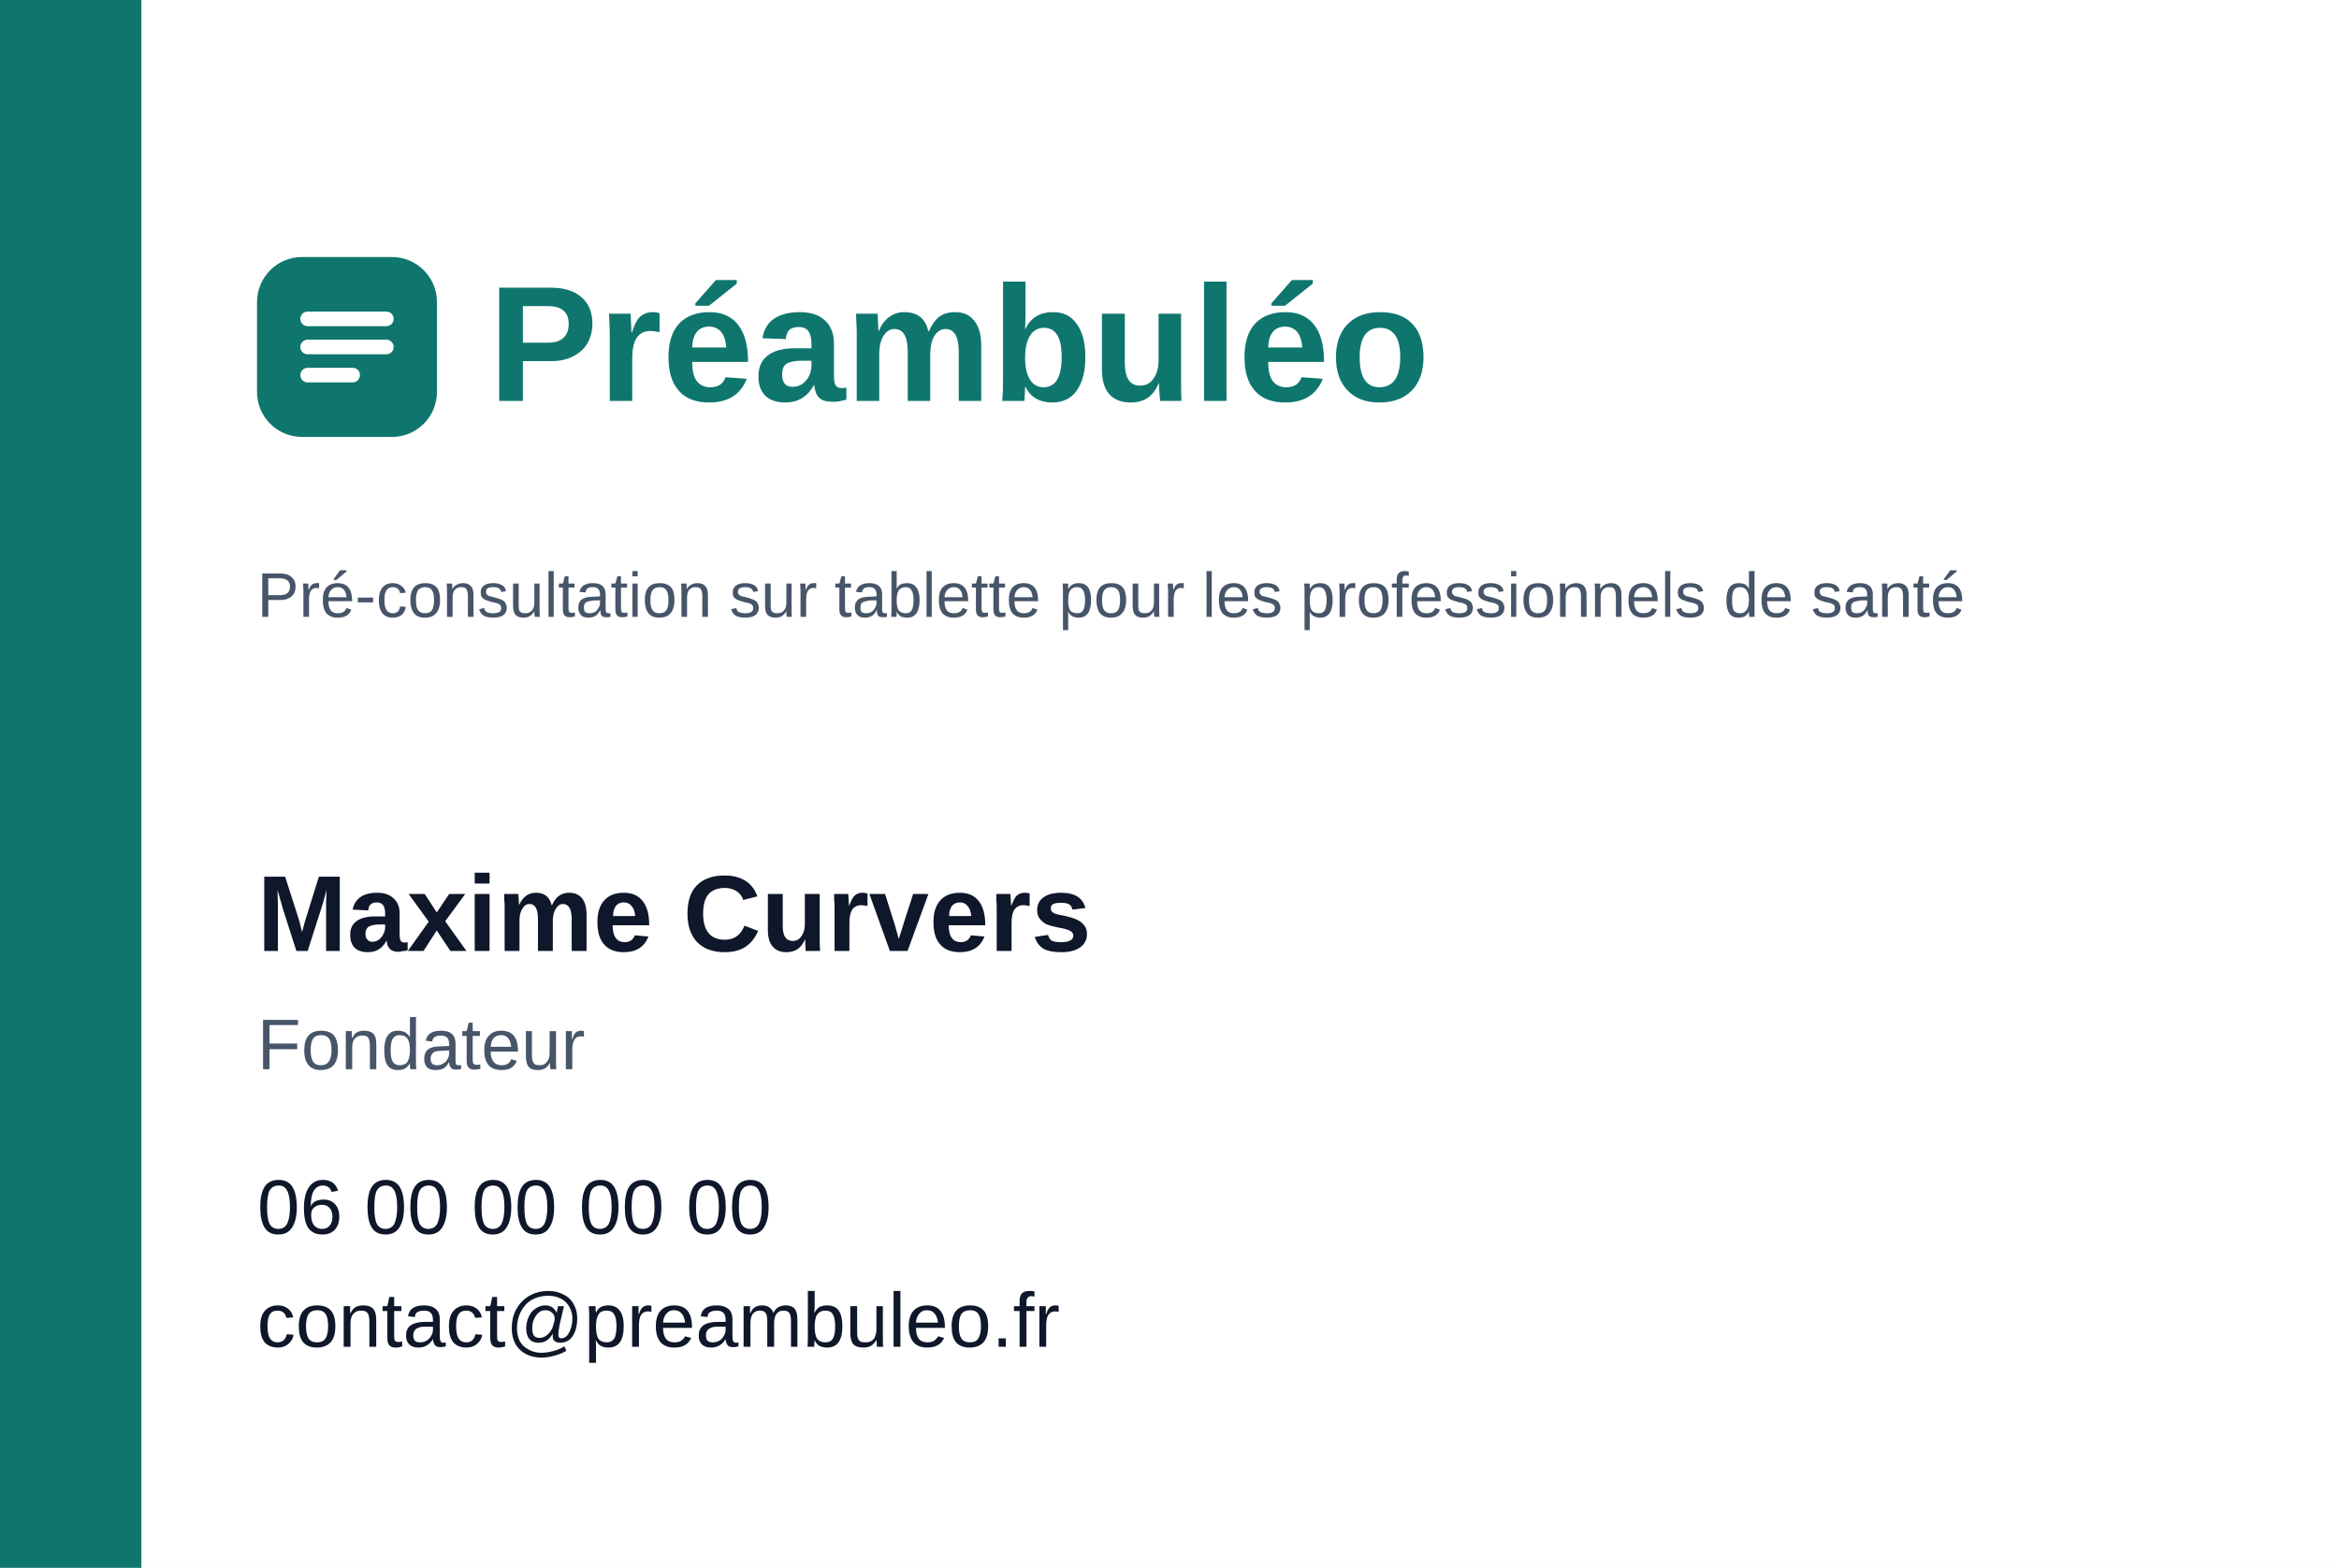
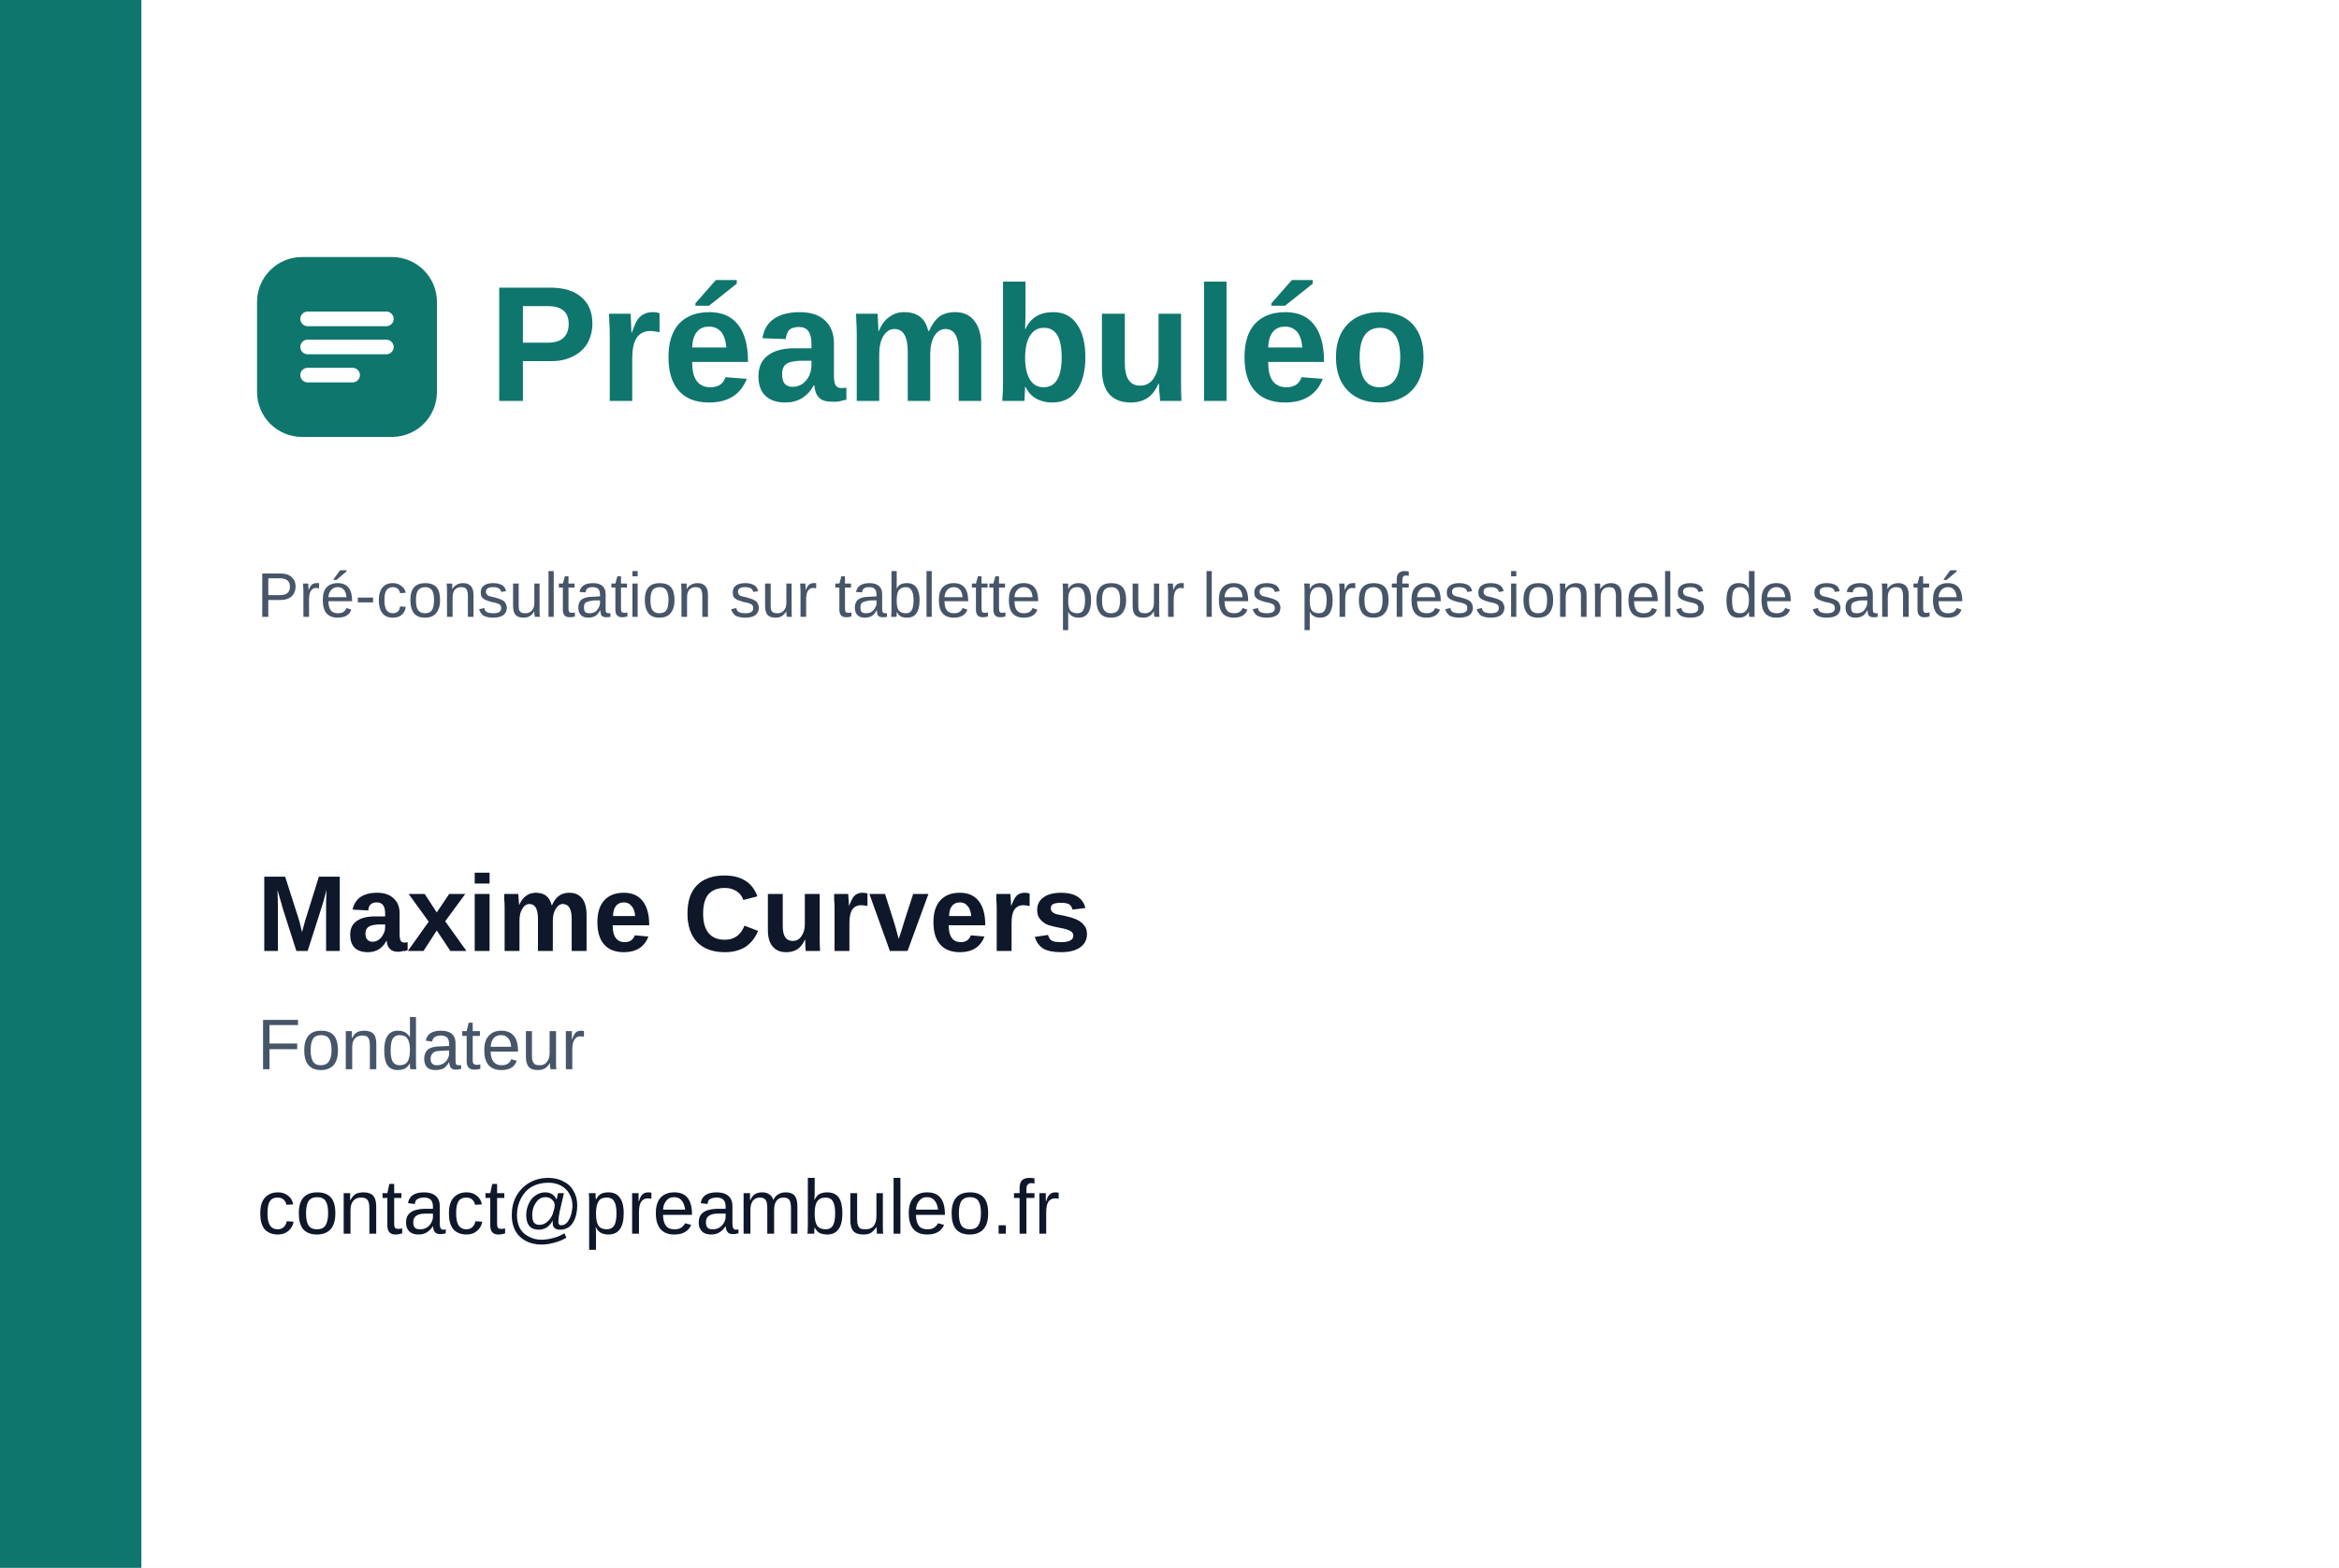
<svg xmlns="http://www.w3.org/2000/svg" width="91mm" height="61mm" viewBox="0 0 91 61">
  <rect width="91" height="61" fill="#ffffff" />
  <rect width="5.5" height="61" fill="#0f766e" />
  <g transform="translate(10 10) scale(0.21875)">
    <rect width="32" height="32" rx="8" fill="#0f766e" />
    <path d="M9 11h14M9 16h14M9 21h8" stroke="#ffffff" stroke-width="2.6" stroke-linecap="round" fill="none" />
  </g>
  <text x="19" y="15.6" font-family="'Segoe UI', 'Helvetica Neue', Arial, sans-serif" font-size="6.4" font-weight="700" fill="#0f766e">Préambuléo</text>
  <text x="10" y="24" font-family="'Segoe UI', 'Helvetica Neue', Arial, sans-serif" font-size="2.45" fill="#475569">Pré-consultation sur tablette pour les professionnels de santé</text>
  <text x="10" y="37" font-family="'Segoe UI', 'Helvetica Neue', Arial, sans-serif" font-size="4.2" font-weight="700" fill="#0f172a">Maxime Curvers</text>
  <text x="10" y="41.6" font-family="'Segoe UI', 'Helvetica Neue', Arial, sans-serif" font-size="2.8" fill="#475569">Fondateur</text>
-   <text x="10" y="48" font-family="'Segoe UI', 'Helvetica Neue', Arial, sans-serif" font-size="3" fill="#0f172a">06 00 00 00 00</text>
-   <text x="10" y="52.4" font-family="'Segoe UI', 'Helvetica Neue', Arial, sans-serif" font-size="3" fill="#0f172a">contact@preambuleo.fr</text>
+   <text x="10" y="48" font-family="'Segoe UI', 'Helvetica Neue', Arial, sans-serif" font-size="3" fill="#0f172a">contact@preambuleo.fr</text>
</svg>
